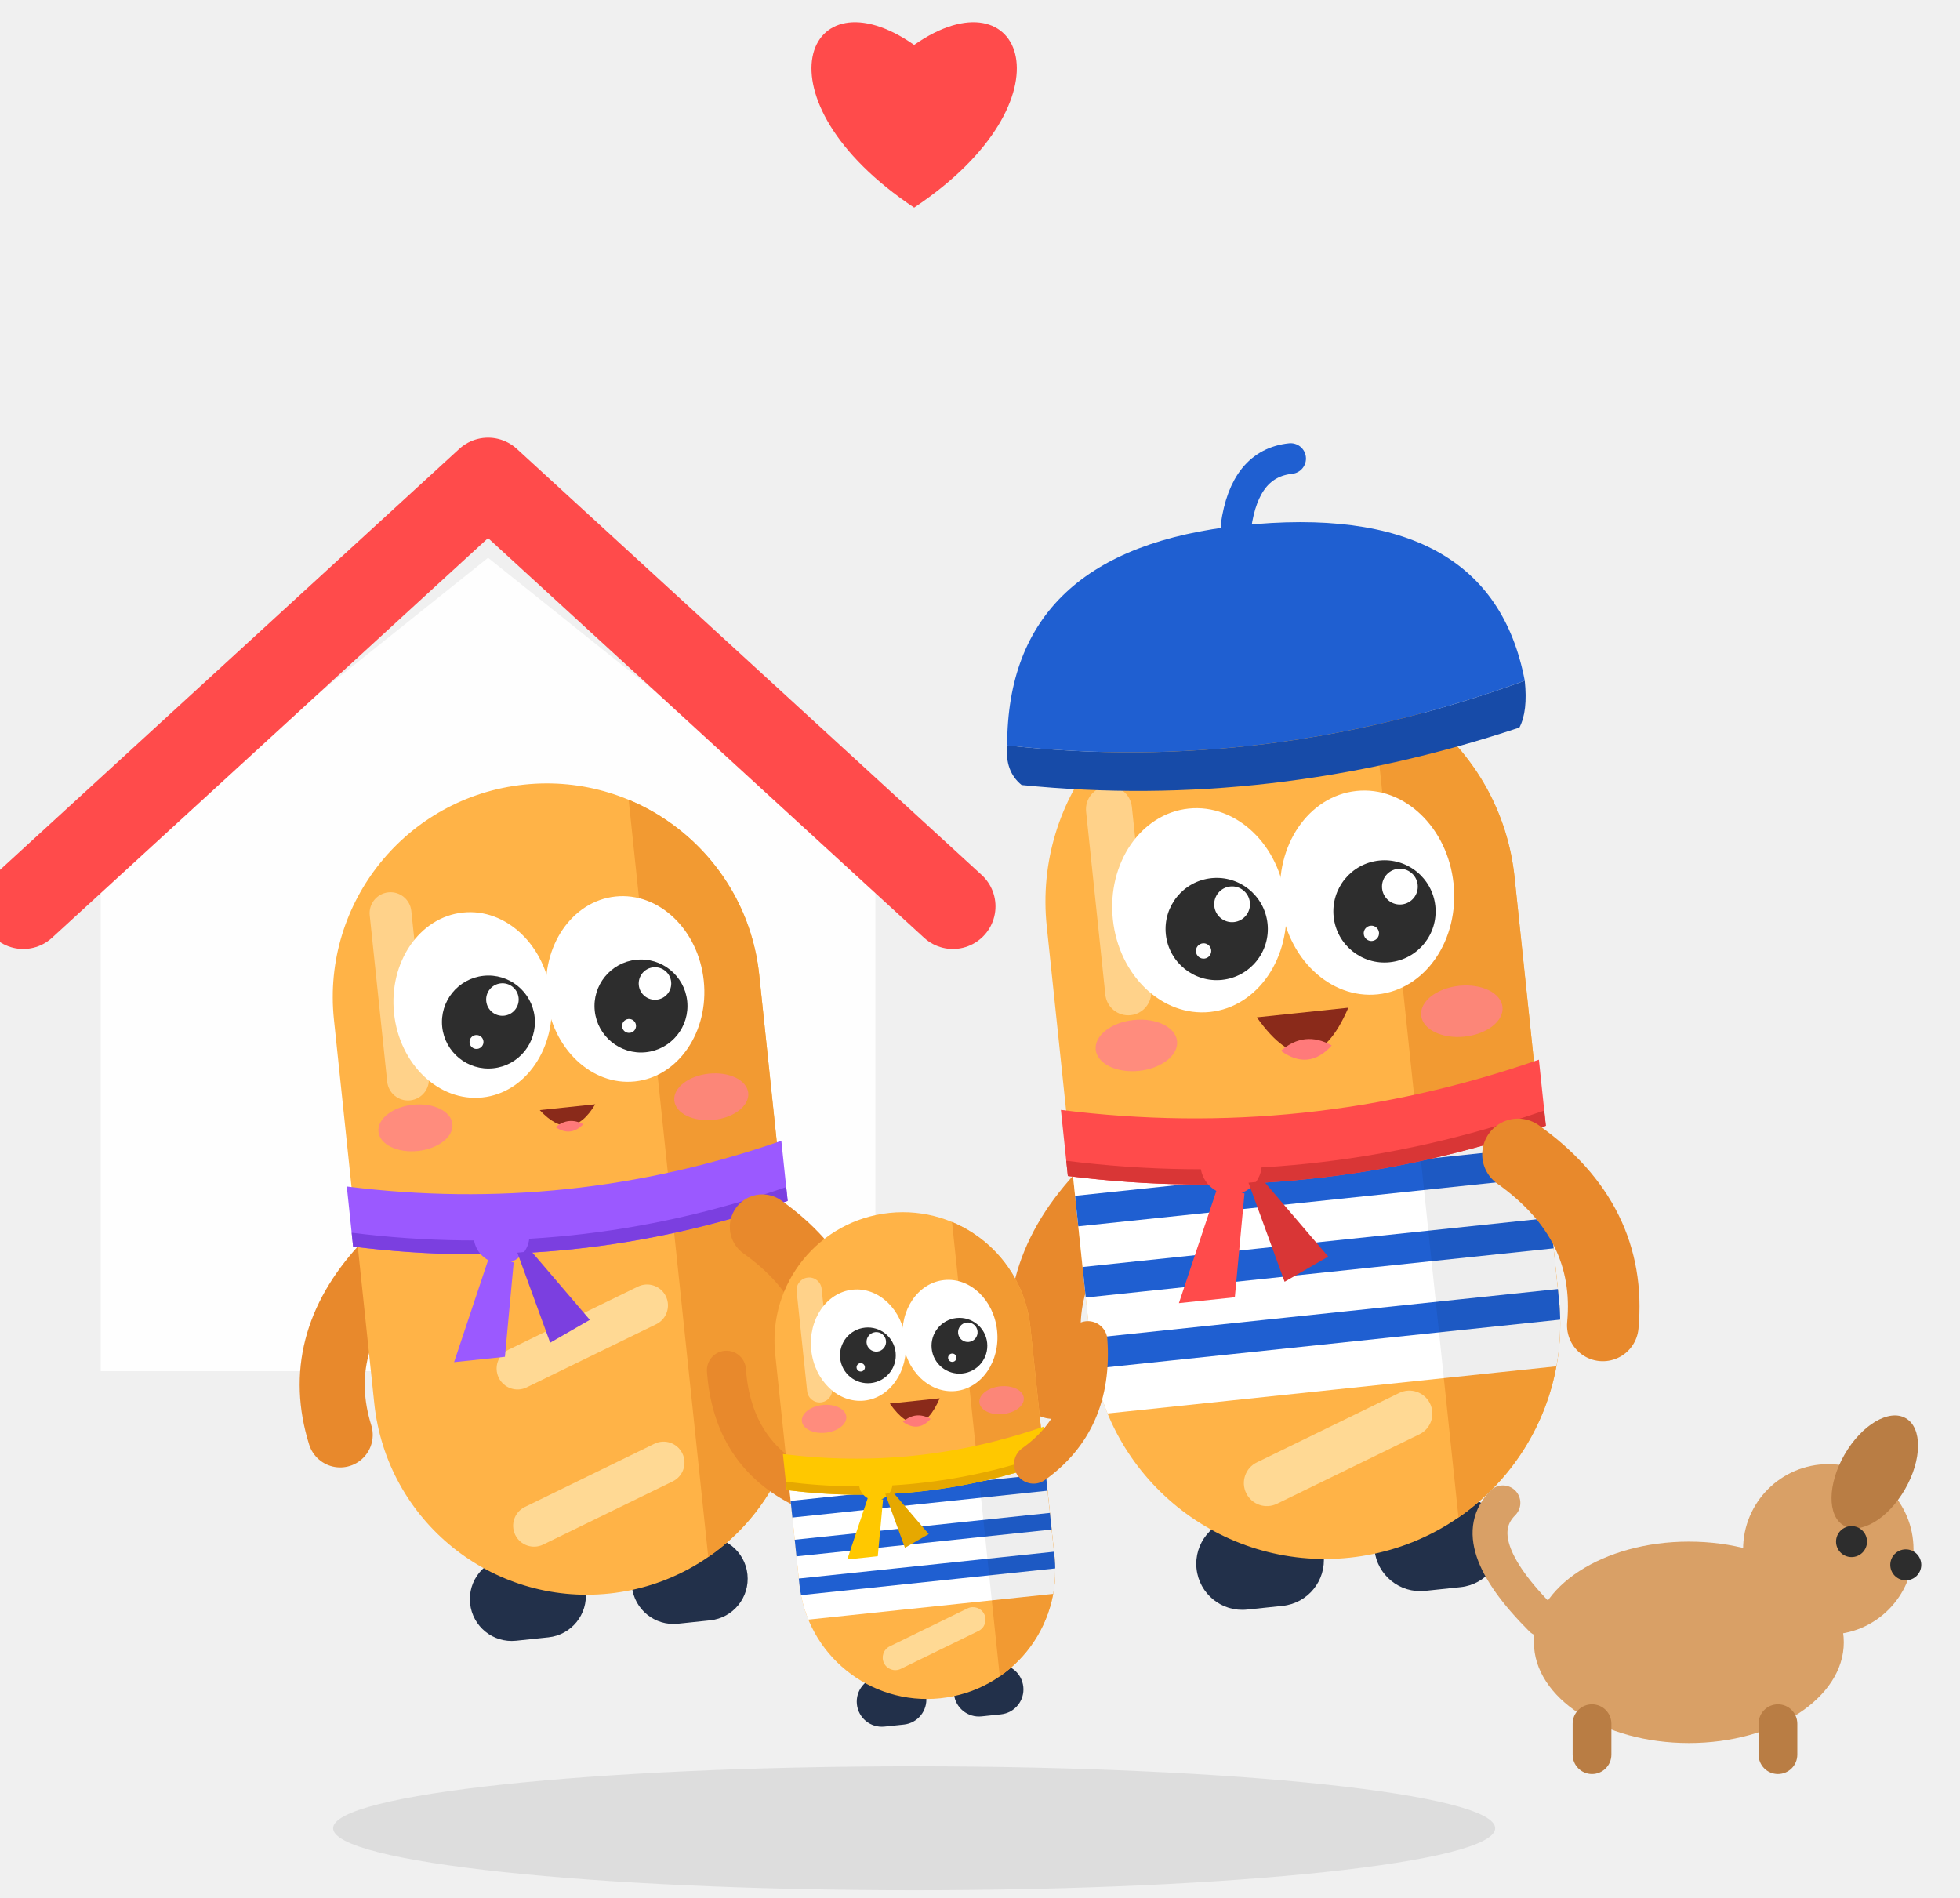
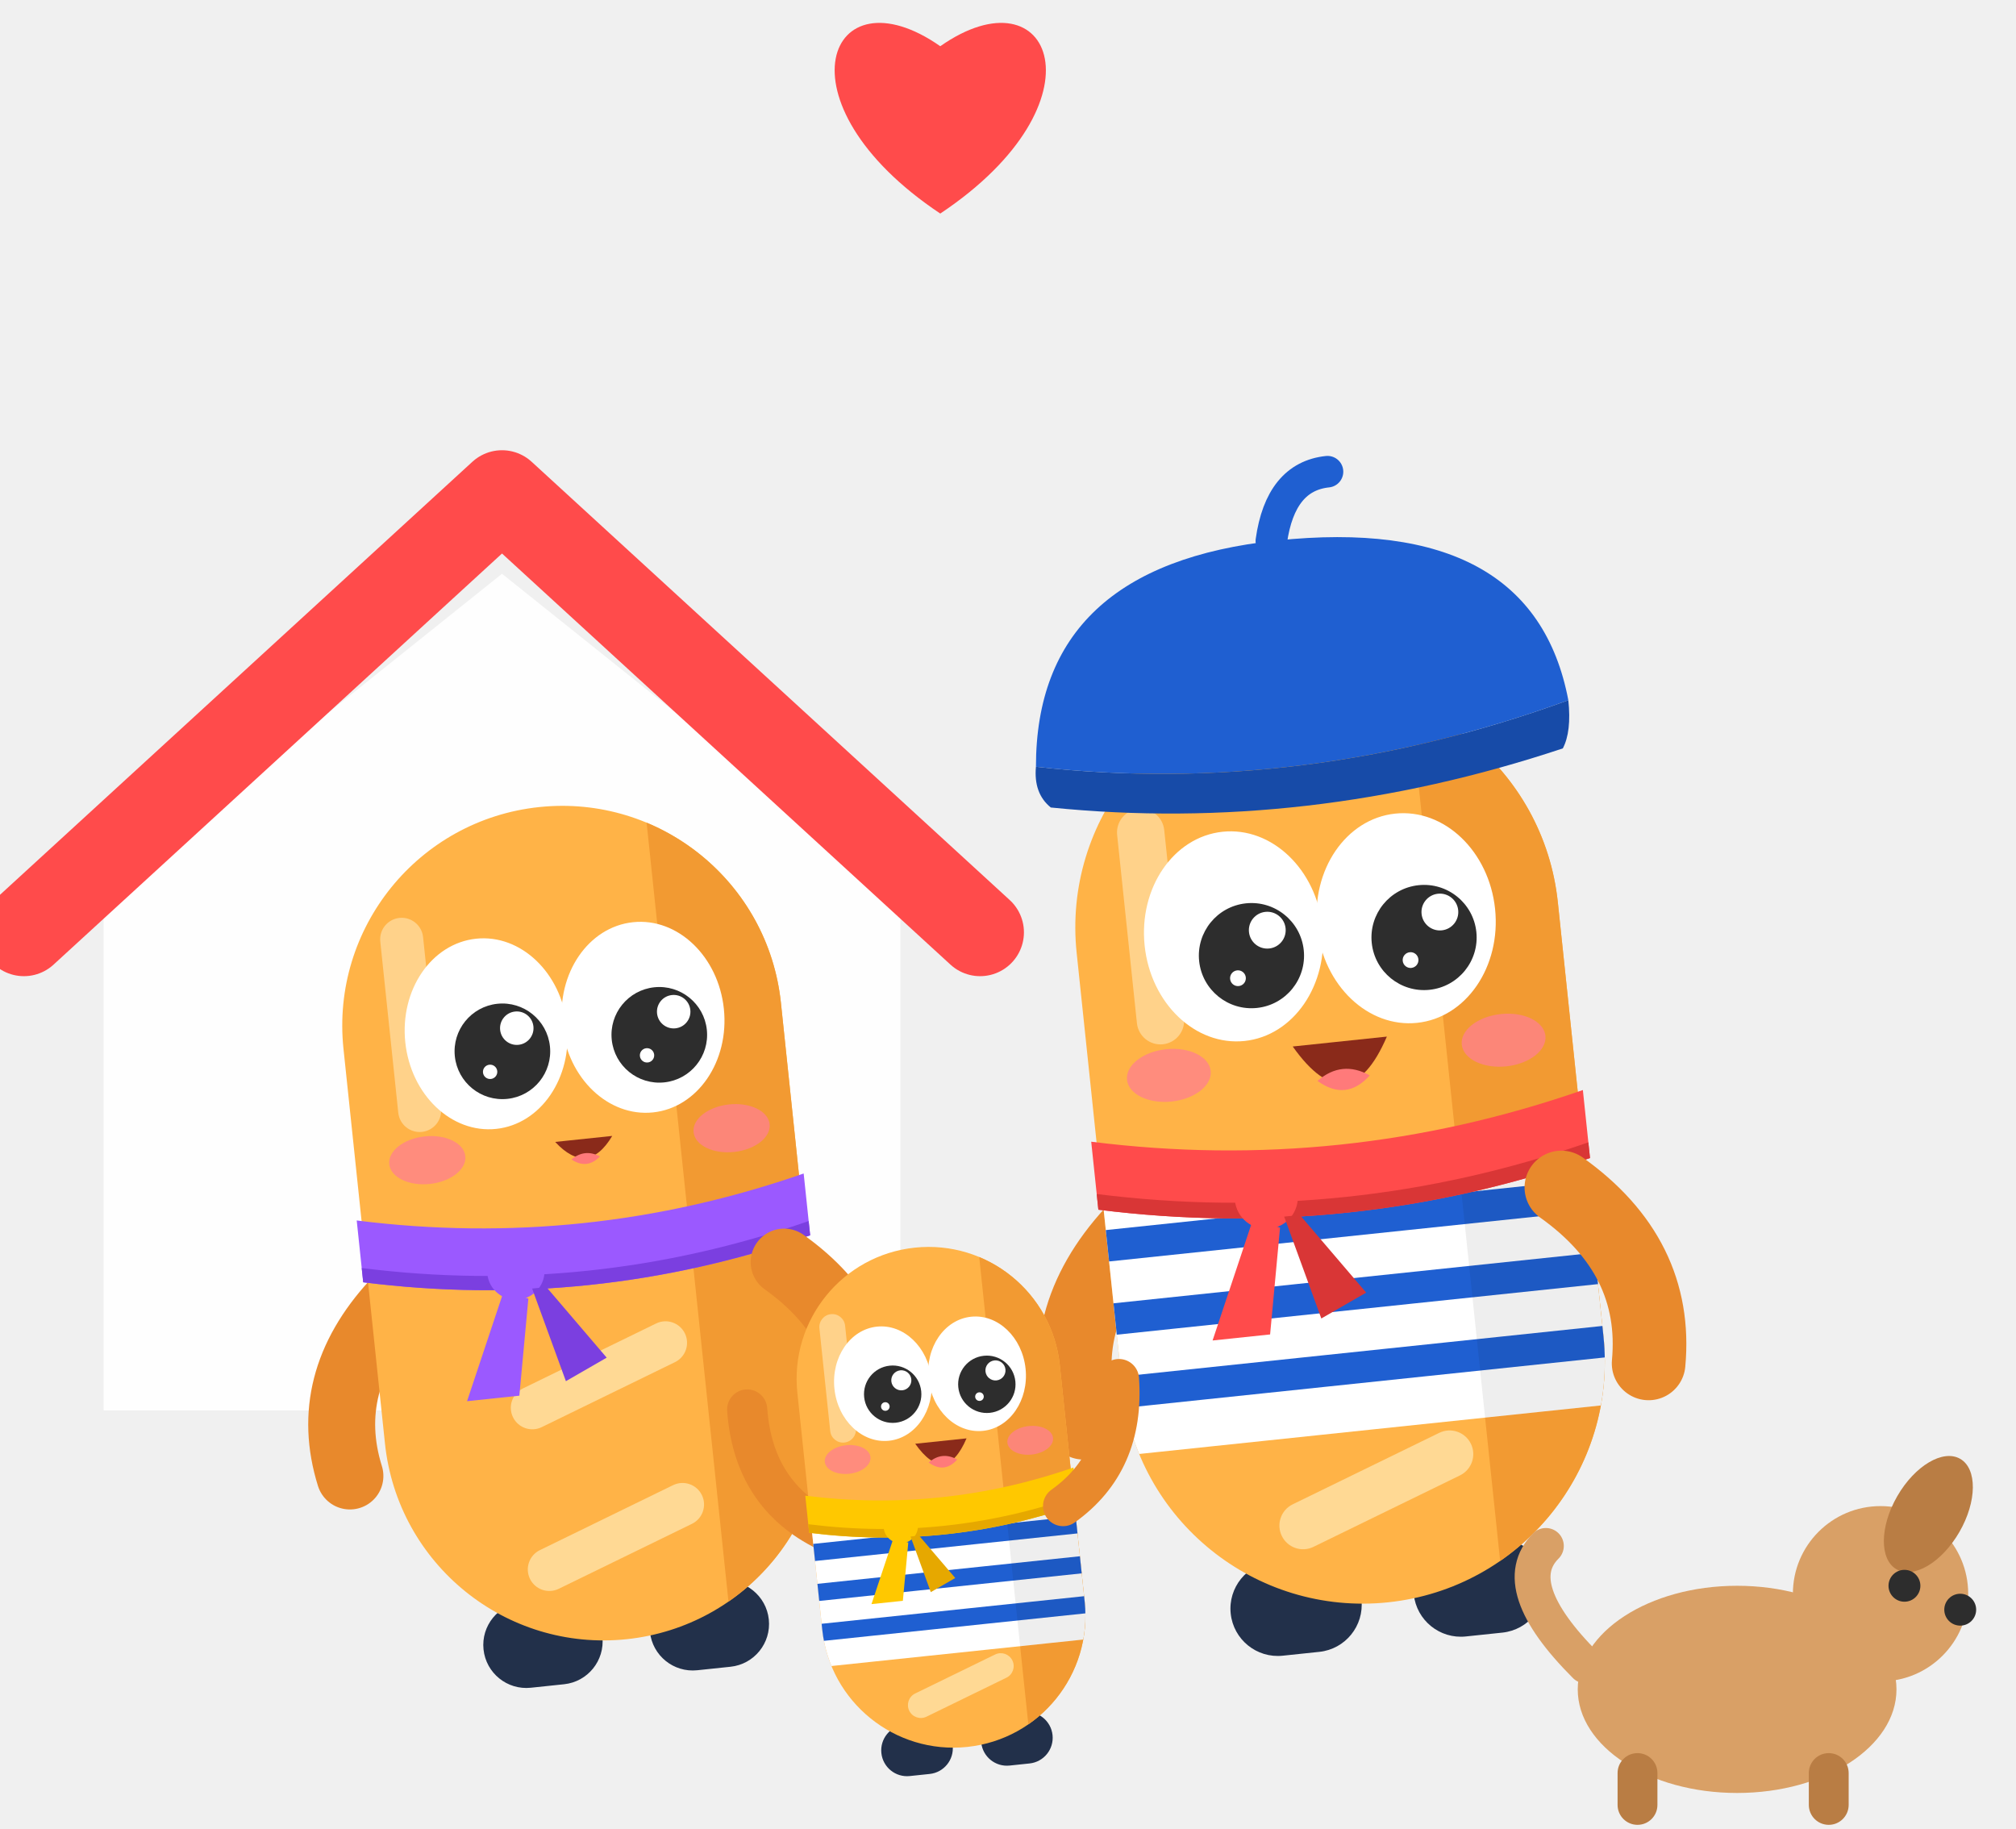
- <svg xmlns="http://www.w3.org/2000/svg" viewBox="64 76 506 490" width="506" height="490">
-   <ellipse cx="300" cy="548" rx="150" ry="16" fill="#000" opacity=".08" />
+ <svg xmlns="http://www.w3.org/2000/svg" viewBox="64 76 506 459" width="506" height="459">
  <path d="M90 300 L190 220 L290 300 V430 H90 Z" fill="#fff" opacity=".9" />
  <path d="M70 310 L190 200 L310 310" fill="none" stroke="#ff4b4b" stroke-width="22" stroke-linecap="round" stroke-linejoin="round" />
  <rect x="165" y="350" width="50" height="80" rx="8" fill="#a0673a" />
  <g transform="translate(210 380) scale(0.6) rotate(-6)">
    <defs>
      <clipPath id="b4">
        <rect x="-92" y="-170" width="184" height="350" rx="92" />
      </clipPath>
    </defs>
    <rect x="-60" y="160" width="50" height="36" rx="18" fill="#22304a" />
    <rect x="10" y="160" width="50" height="36" rx="18" fill="#22304a" />
    <path d="M-82 30 Q-116 60 -108 100" fill="none" stroke="#e8892c" stroke-width="28" stroke-linecap="round" />
    <g clip-path="url(#b4)">
      <rect x="-92" y="-170" width="184" height="350" fill="#ffb347" />
      <rect x="44" y="-170" width="60" height="350" fill="#f29a32" />
      <rect x="-72" y="-130" width="18" height="90" rx="9" fill="#ffd28a" />
      <rect x="-40" y="60" width="80" height="18" rx="9" fill="#ffd994" transform="rotate(-20 0 69)" />
      <rect x="-40" y="128" width="80" height="18" rx="9" fill="#ffd994" transform="rotate(-20 0 137)" />
    </g>
    <ellipse cx="-32" cy="-78" rx="34" ry="40" fill="#ffffff" />
    <ellipse cx="34" cy="-78" rx="34" ry="40" fill="#ffffff" />
    <circle cx="-26" cy="-70" r="20" fill="#2d2d2d" />
    <circle cx="40" cy="-70" r="20" fill="#2d2d2d" />
    <circle cx="-19" cy="-79" r="7" fill="#ffffff" />
    <circle cx="47" cy="-79" r="7" fill="#ffffff" />
    <circle cx="-32" cy="-62" r="3" fill="#ffffff" />
    <circle cx="34" cy="-62" r="3" fill="#ffffff" />
    <ellipse cx="-62" cy="-28" rx="16" ry="10" fill="#ff7f8f" opacity=".75" />
    <ellipse cx="66" cy="-28" rx="16" ry="10" fill="#ff7f8f" opacity=".75" />
    <path d="M-8 -30 Q4 -14 16 -30 Z" fill="#8a2a1a" />
    <path d="M-2 -22 Q4 -17 10 -22 Q4 -26 -2 -22 Z" fill="#ff7a7a" />
    <path d="M-94 -6 Q0 16 94 -6 V20 Q0 42 -94 20 Z" fill="#9b59ff" />
    <path d="M-94 14 Q0 36 94 14 V20 Q0 42 -94 20 Z" fill="#7b3fe0" />
    <circle cx="-30" cy="22" r="12" fill="#9b59ff" />
    <path d="M-36 30 L-56 74 L-34 74 L-26 34 Z" fill="#9b59ff" />
    <path d="M-24 30 L-14 70 L4 62 L-18 30 Z" fill="#7b3fe0" />
    <path d="M82 30 Q116 60 108 100" fill="none" stroke="#e8892c" stroke-width="28" stroke-linecap="round" />
  </g>
  <g transform="translate(400 360) scale(0.66) rotate(-6)">
    <defs>
      <clipPath id="b5">
        <rect x="-92" y="-170" width="184" height="350" rx="92" />
      </clipPath>
    </defs>
    <rect x="-60" y="160" width="50" height="36" rx="18" fill="#22304a" />
    <rect x="10" y="160" width="50" height="36" rx="18" fill="#22304a" />
    <path d="M-82 30 Q-116 60 -108 100" fill="none" stroke="#e8892c" stroke-width="28" stroke-linecap="round" />
    <g clip-path="url(#b5)">
      <rect x="-92" y="-170" width="184" height="350" fill="#ffb347" />
      <rect x="44" y="-170" width="60" height="350" fill="#f29a32" />
      <rect x="-72" y="-130" width="18" height="90" rx="9" fill="#ffd28a" />
      <rect x="-92" y="10" width="184" height="104" fill="#ffffff" />
      <rect x="-92" y="28" width="184" height="12" fill="#1f5fd1" />
      <rect x="-92" y="56" width="184" height="12" fill="#1f5fd1" />
      <rect x="-92" y="84" width="184" height="12" fill="#1f5fd1" />
      <rect x="44" y="10" width="60" height="104" fill="#000" opacity=".07" />
      <rect x="-40" y="128" width="80" height="18" rx="9" fill="#ffd994" transform="rotate(-20 0 137)" />
    </g>
    <ellipse cx="-32" cy="-78" rx="34" ry="40" fill="#ffffff" />
    <ellipse cx="34" cy="-78" rx="34" ry="40" fill="#ffffff" />
    <circle cx="-26" cy="-70" r="20" fill="#2d2d2d" />
    <circle cx="40" cy="-70" r="20" fill="#2d2d2d" />
    <circle cx="-19" cy="-79" r="7" fill="#ffffff" />
    <circle cx="47" cy="-79" r="7" fill="#ffffff" />
    <circle cx="-32" cy="-62" r="3" fill="#ffffff" />
    <circle cx="34" cy="-62" r="3" fill="#ffffff" />
    <ellipse cx="-62" cy="-28" rx="16" ry="10" fill="#ff7f8f" opacity=".75" />
    <ellipse cx="66" cy="-28" rx="16" ry="10" fill="#ff7f8f" opacity=".75" />
    <path d="M-14 -34 Q4 -2 22 -34 Z" fill="#8a2a1a" />
    <path d="M-6 -20 Q4 -11 14 -20 Q4 -27 -6 -20 Z" fill="#ff7a7a" />
    <path d="M-94 -6 Q0 16 94 -6 V20 Q0 42 -94 20 Z" fill="#ff4b4b" />
    <path d="M-94 14 Q0 36 94 14 V20 Q0 42 -94 20 Z" fill="#d93636" />
    <circle cx="-30" cy="22" r="12" fill="#ff4b4b" />
    <path d="M-36 30 L-56 74 L-34 74 L-26 34 Z" fill="#ff4b4b" />
    <path d="M-24 30 L-14 70 L4 62 L-18 30 Z" fill="#d93636" />
    <path d="M-100 -150 Q-92 -226 0 -226 Q98 -226 104 -154 Q0 -128 -100 -150 Z" fill="#1f5fd1" />
    <path d="M-100 -150 Q0 -128 104 -154 Q104 -142 100 -136 Q0 -114 -96 -134 Q-102 -140 -100 -150 Z" fill="#174ba8" />
    <path d="M-2 -226 Q4 -250 22 -250" fill="none" stroke="#1f5fd1" stroke-width="12" stroke-linecap="round" />
    <path d="M82 30 Q116 60 108 100" fill="none" stroke="#e8892c" stroke-width="28" stroke-linecap="round" />
  </g>
  <g transform="translate(300 450) scale(0.36) rotate(-6)">
    <defs>
      <clipPath id="b6">
        <rect x="-92" y="-170" width="184" height="350" rx="92" />
      </clipPath>
    </defs>
    <rect x="-60" y="160" width="50" height="36" rx="18" fill="#22304a" />
    <rect x="10" y="160" width="50" height="36" rx="18" fill="#22304a" />
    <path d="M-82 20 Q-130 -10 -128 -70" fill="none" stroke="#e8892c" stroke-width="28" stroke-linecap="round" />
    <g clip-path="url(#b6)">
      <rect x="-92" y="-170" width="184" height="350" fill="#ffb347" />
      <rect x="44" y="-170" width="60" height="350" fill="#f29a32" />
      <rect x="-72" y="-130" width="18" height="90" rx="9" fill="#ffd28a" />
      <rect x="-92" y="10" width="184" height="104" fill="#ffffff" />
      <rect x="-92" y="28" width="184" height="12" fill="#1f5fd1" />
      <rect x="-92" y="56" width="184" height="12" fill="#1f5fd1" />
      <rect x="-92" y="84" width="184" height="12" fill="#1f5fd1" />
      <rect x="44" y="10" width="60" height="104" fill="#000" opacity=".07" />
      <rect x="-40" y="128" width="80" height="18" rx="9" fill="#ffd994" transform="rotate(-20 0 137)" />
    </g>
    <ellipse cx="-32" cy="-78" rx="34" ry="40" fill="#ffffff" />
    <ellipse cx="34" cy="-78" rx="34" ry="40" fill="#ffffff" />
    <circle cx="-26" cy="-70" r="20" fill="#2d2d2d" />
    <circle cx="40" cy="-70" r="20" fill="#2d2d2d" />
    <circle cx="-19" cy="-79" r="7" fill="#ffffff" />
    <circle cx="47" cy="-79" r="7" fill="#ffffff" />
    <circle cx="-32" cy="-62" r="3" fill="#ffffff" />
    <circle cx="34" cy="-62" r="3" fill="#ffffff" />
    <ellipse cx="-62" cy="-28" rx="16" ry="10" fill="#ff7f8f" opacity=".75" />
    <ellipse cx="66" cy="-28" rx="16" ry="10" fill="#ff7f8f" opacity=".75" />
    <path d="M-14 -34 Q4 -2 22 -34 Z" fill="#8a2a1a" />
    <path d="M-6 -20 Q4 -11 14 -20 Q4 -27 -6 -20 Z" fill="#ff7a7a" />
    <path d="M-94 -6 Q0 16 94 -6 V20 Q0 42 -94 20 Z" fill="#ffc800" />
    <path d="M-94 14 Q0 36 94 14 V20 Q0 42 -94 20 Z" fill="#e6a800" />
    <circle cx="-30" cy="22" r="12" fill="#ffc800" />
    <path d="M-36 30 L-56 74 L-34 74 L-26 34 Z" fill="#ffc800" />
    <path d="M-24 30 L-14 70 L4 62 L-18 30 Z" fill="#e6a800" />
    <path d="M84 20 Q130 -6 132 -64" fill="none" stroke="#e8892c" stroke-width="28" stroke-linecap="round" />
  </g>
  <g transform="translate(500 500)">
    <ellipse cx="0" cy="0" rx="40" ry="26" fill="#d9a066" />
    <circle cx="36" cy="-24" r="22" fill="#d9a066" />
    <ellipse cx="48" cy="-44" rx="9" ry="16" fill="#b97d44" transform="rotate(30 48 -44)" />
    <circle cx="42" cy="-26" r="4" fill="#2d2d2d" />
    <circle cx="56" cy="-20" r="4" fill="#2d2d2d" />
    <path d="M-38 -6 q-20 -20 -10 -30" stroke="#d9a066" stroke-width="9" fill="none" stroke-linecap="round" />
    <rect x="-30" y="16" width="10" height="18" rx="5" fill="#b97d44" />
    <rect x="18" y="16" width="10" height="18" rx="5" fill="#b97d44" />
  </g>
  <path transform="translate(300 110) scale(1.4)" d="M0 14 C-30 -6 -20 -30 0 -16 C20 -30 30 -6 0 14 Z" fill="#ff4b4b" />
</svg>
